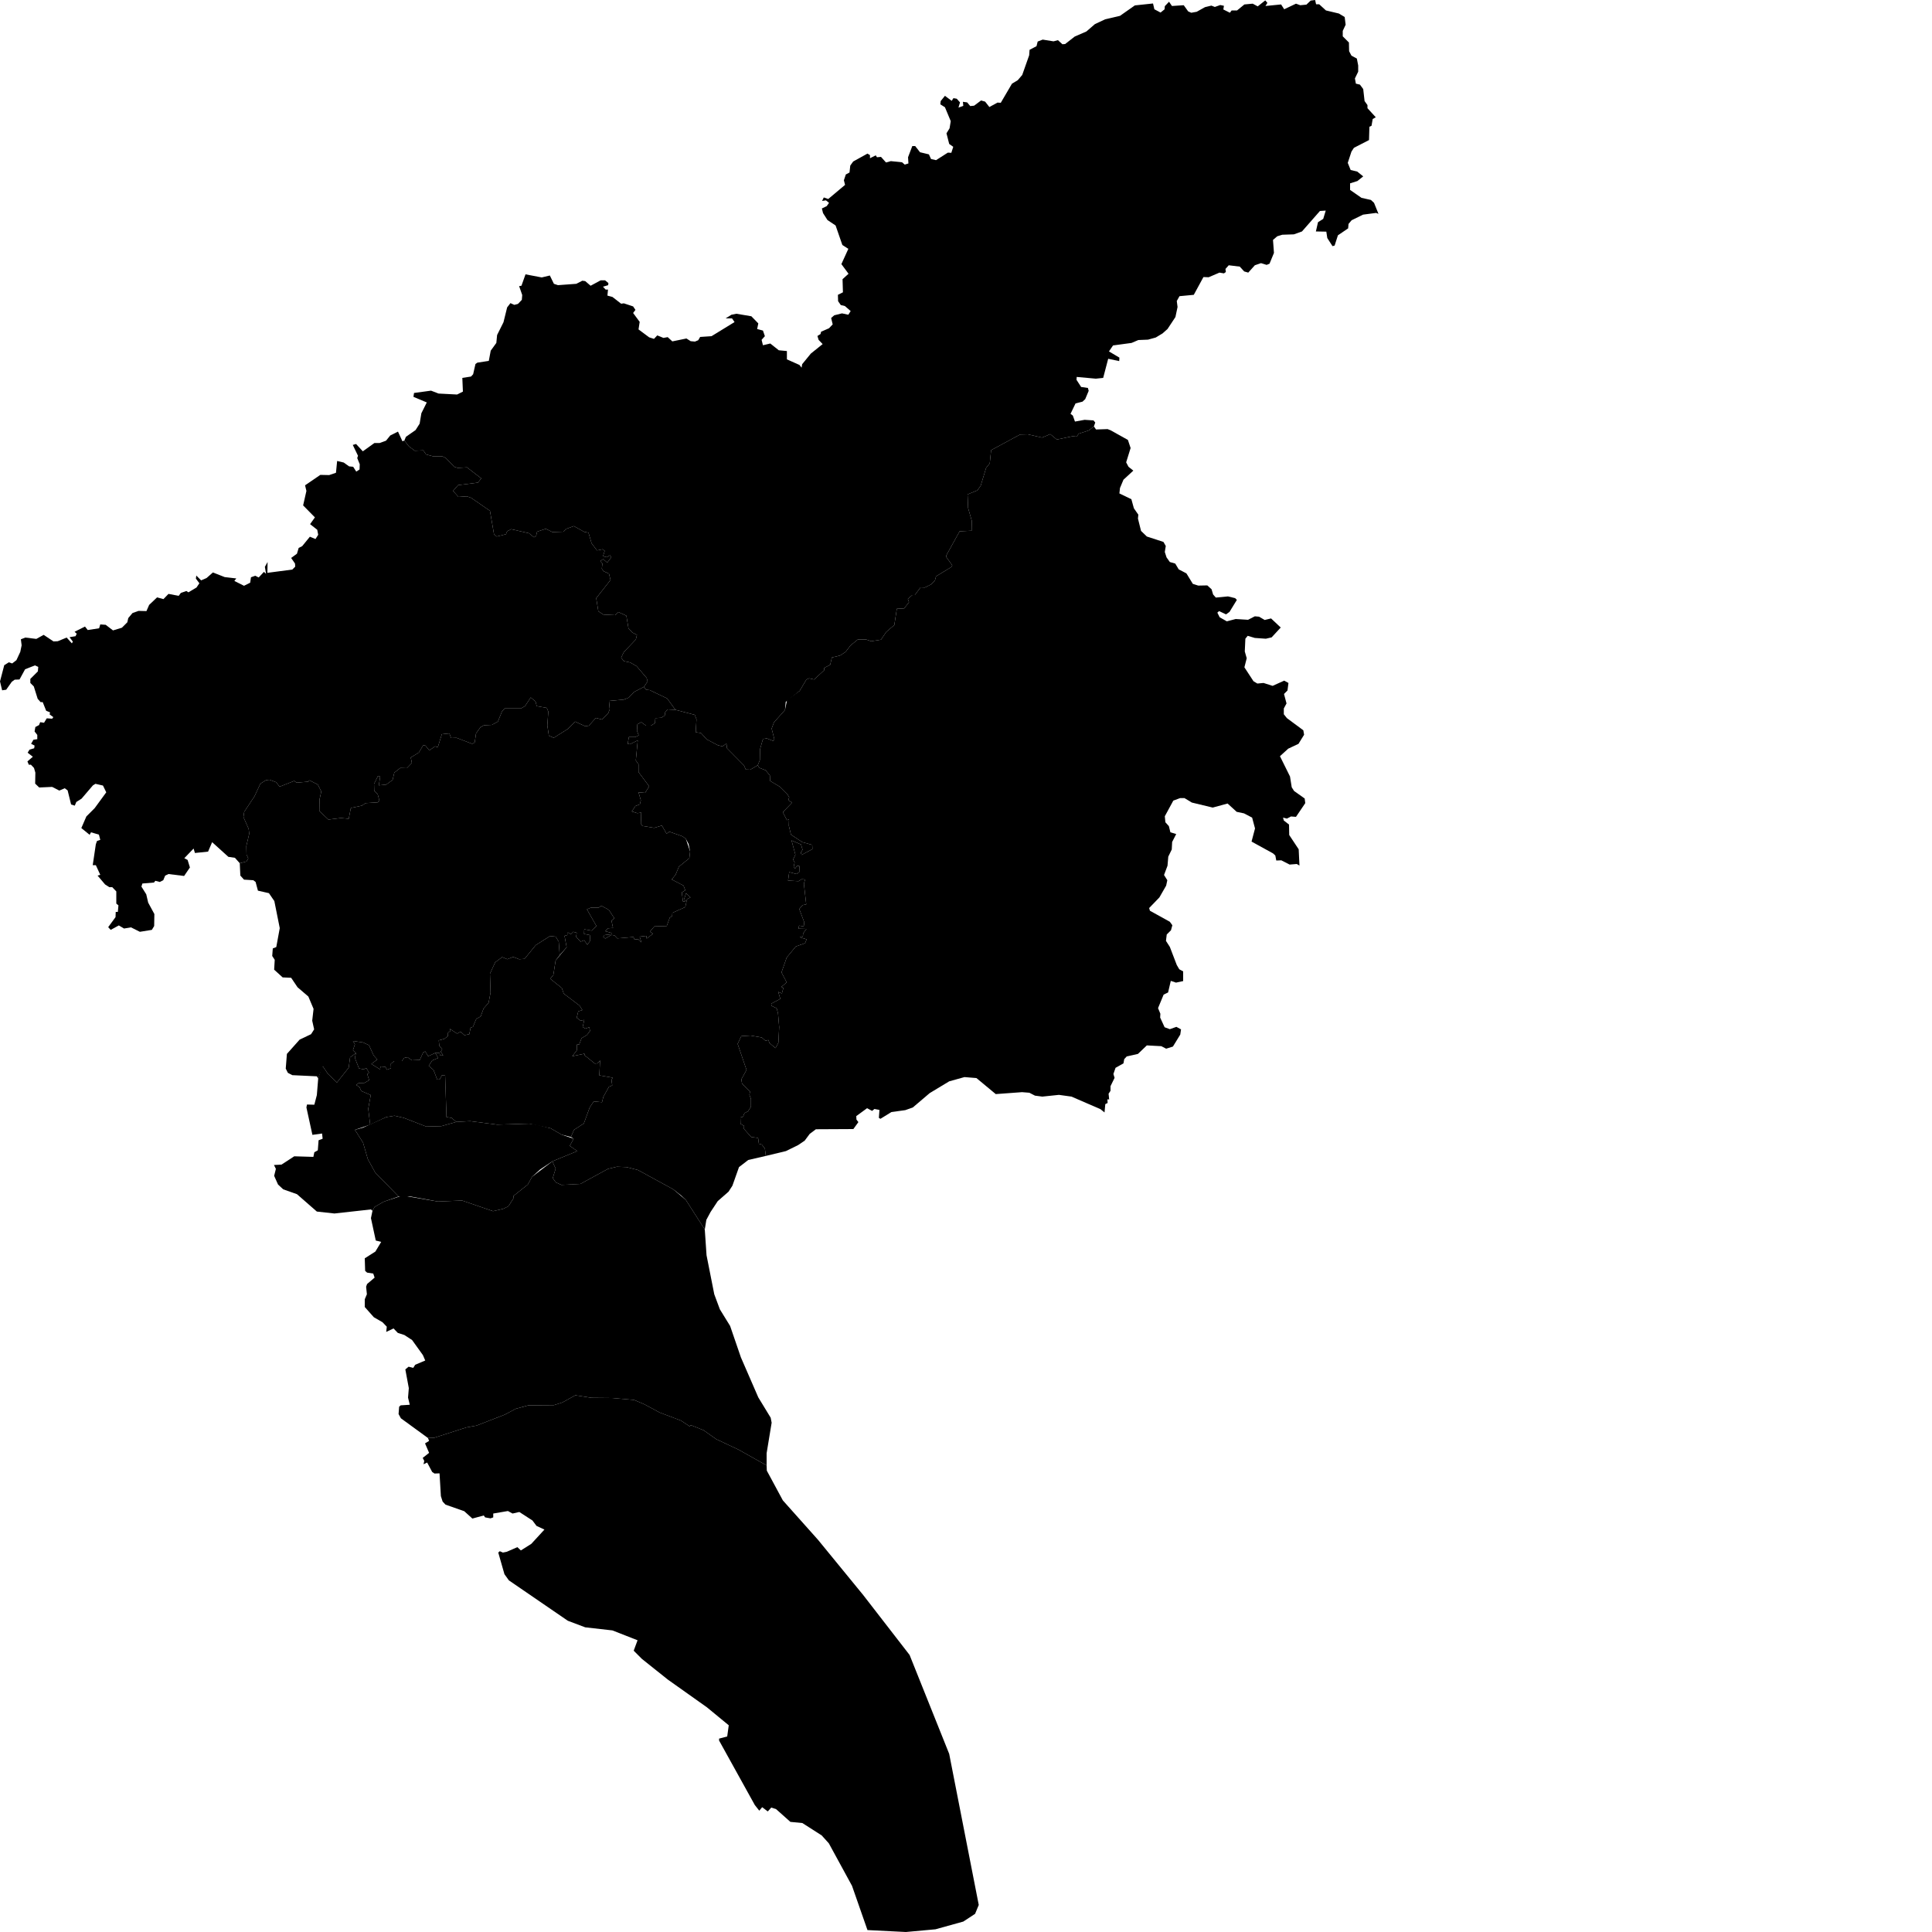
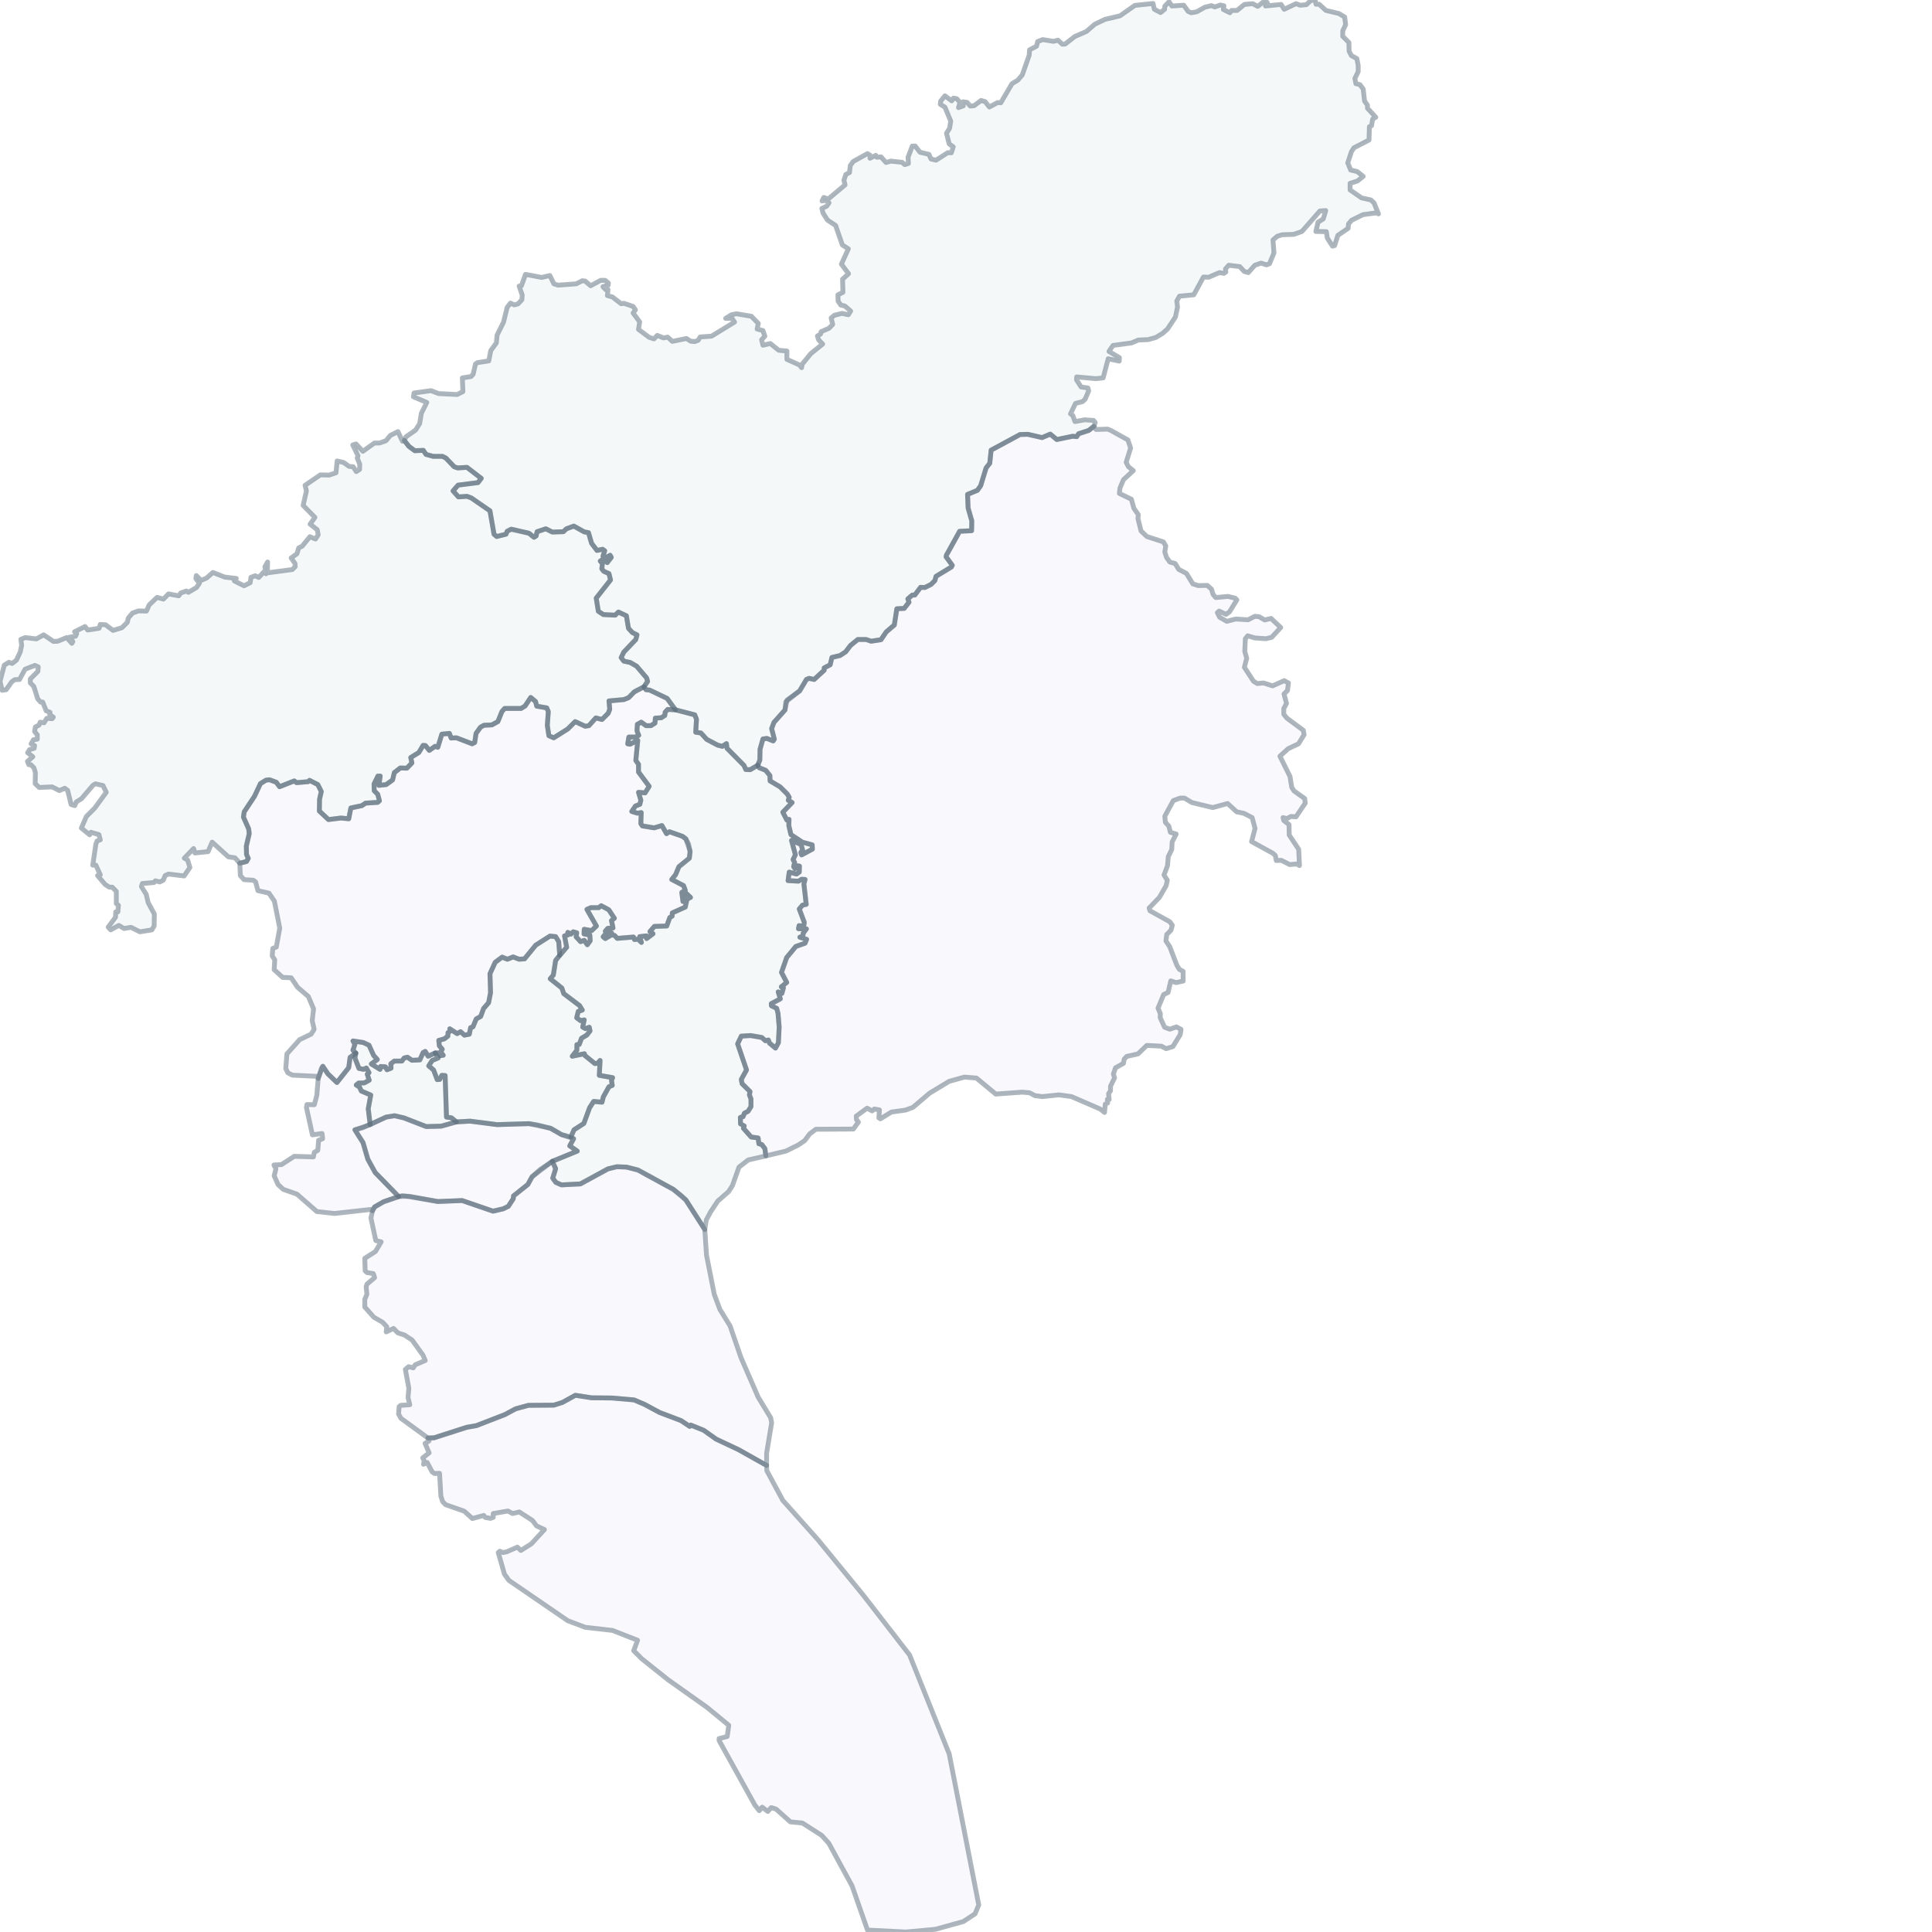
<svg xmlns="http://www.w3.org/2000/svg" viewBox="0 0 100 100">
+   <style>.map-district{fill:rgba(107,143,163,.07);stroke:rgba(74,93,110,.45);stroke-width:.25;stroke-linejoin:round}.map-district:nth-child(even){fill:rgba(155,138,216,.06)}</style>
  <path class="map-district" data-name="荔湾区" d="M18.42,54.51L18.12,54.73L18.05,55.26L17.44,56.03L16.97,55.58L16.71,55.19L16.64,55.28L16.47,55.82L16.4,56.68L16.27,57.18L15.89,57.17L15.86,57.32L16.17,58.74L16.67,58.67L16.7,58.94L16.49,59.02L16.45,59.54L16.27,59.64L16.22,59.88L15.23,59.85L14.57,60.28L14.18,60.3L14.28,60.5L14.19,60.86L14.39,61.31L14.66,61.56L15.37,61.81L16.4,62.71L17.31,62.81L19.2,62.6L19.28,62.67L19.39,62.47L19.86,62.2L20.63,61.93L19.42,60.69L19.04,60L18.79,59.14L18.37,58.48L19.16,58.21L19.06,57.39L19.19,56.68L18.7,56.47L18.61,56.27L18.44,56.16L18.56,56.06L18.86,56.05L19.11,55.91L19.01,55.6L19.1,55.52L18.96,55.28L18.82,55.35L18.58,55.3L18.37,54.76L18.42,54.51Z" />
  <path class="map-district" data-name="越秀区" d="M18.42,54.51L18.37,54.76L18.58,55.3L18.82,55.35L18.96,55.28L19.1,55.52L19.01,55.6L19.11,55.91L18.86,56.05L18.56,56.06L18.44,56.16L18.61,56.27L18.7,56.47L19.19,56.68L19.06,57.39L19.16,58.21L19.99,57.82L20.42,57.75L20.9,57.86L22.06,58.31L22.84,58.29L23.62,58.07L23.37,57.86L23.11,57.82L23.04,55.67L22.87,55.66L22.76,55.87L22.63,55.88L22.44,55.38L22.19,55.17L22.37,54.89L22.68,54.76L22.53,54.5L22.16,54.67L22.01,54.42L21.9,54.48L21.73,54.86L21.32,54.88L21.09,54.72L20.92,54.76L20.8,54.92L20.41,54.92L20.23,55.06L20.24,55.29L20.03,55.37L19.95,55.22L19.7,55.2L19.67,55.35L19.22,55.07L19.53,54.84L19.34,54.63L19.1,54.1L18.8,53.96L18.27,53.88L18.37,54.05L18.27,54.36L18.42,54.51Z" />
  <path class="map-district" data-name="海珠区" d="M23.62,58.07L22.84,58.29L22.06,58.31L20.9,57.86L20.42,57.75L19.99,57.82L18.78,58.37L18.37,58.48L18.79,59.14L19.04,60L19.42,60.69L20.63,61.93L21.19,61.92L22.66,62.19L23.92,62.14L25.52,62.69L26.04,62.57L26.31,62.44L26.57,62.04L26.58,61.9L27.32,61.31L27.54,60.91L27.96,60.53L28.59,60.11L29.88,59.58L29.49,59.31L29.69,58.94L29.07,58.73L28.5,58.4L27.8,58.22L27.38,58.16L25.73,58.21L24.33,58.03L23.62,58.07Z" />
  <path class="map-district" data-name="天河区" d="M22.53,54.5L22.68,54.76L22.37,54.89L22.19,55.17L22.44,55.38L22.63,55.88L22.76,55.87L22.87,55.66L23.04,55.67L23.11,57.82L23.37,57.86L23.62,58.07L24.33,58.03L25.73,58.21L27.38,58.16L28.5,58.4L29.07,58.73L29.55,58.85L29.71,58.48L30.22,58.15L30.52,57.33L30.73,57.01L31.16,57.05L31.23,56.77L31.52,56.25L31.69,56.18L31.65,55.91L31.71,55.78L31.02,55.66L31.06,54.89L30.92,55.04L30.79,55.05L30.27,54.63L30.25,54.54L29.62,54.67L29.86,54.36L29.86,54.07L29.98,54.06L30.1,53.74L30.38,53.57L30.54,53.36L30.5,53.17L30.3,53.24L30.16,53.16L30.24,52.79L30.05,52.83L29.85,52.68L29.93,52.35L30.14,52.28L30,52.05L29.18,51.43L29.08,51.14L28.48,50.66L28.64,50.47L28.76,49.71L28.97,49.44L28.92,48.74L28.76,48.48L28.47,48.45L27.73,48.92L27.15,49.63L26.87,49.65L26.56,49.53L26.26,49.65L25.99,49.54L25.63,49.81L25.36,50.4L25.39,51.38L25.29,51.9L25.03,52.2L24.88,52.61L24.65,52.74L24.48,53.15L24.36,53.19L24.29,53.53L24.04,53.58L23.84,53.4L23.66,53.5L23.28,53.25L23.32,53.36L23.19,53.45L23.18,53.63L23,53.77L22.71,53.85L22.74,54.13L22.89,54.31L22.81,54.44L22.94,54.62L22.78,54.64L22.75,54.5L22.53,54.5Z" />
  <path class="map-district" data-name="白云区" d="M22.53,54.5L22.75,54.5L22.78,54.64L22.94,54.62L22.81,54.44L22.89,54.31L22.74,54.13L22.71,53.85L23,53.77L23.18,53.63L23.19,53.45L23.32,53.36L23.28,53.25L23.66,53.5L23.84,53.4L24.04,53.58L24.29,53.53L24.36,53.19L24.48,53.15L24.65,52.74L24.88,52.61L25.03,52.2L25.29,51.9L25.39,51.38L25.36,50.4L25.63,49.81L25.99,49.54L26.26,49.65L26.56,49.53L26.87,49.65L27.15,49.63L27.73,48.92L28.47,48.45L28.76,48.48L28.92,48.74L28.97,49.44L29.33,49.03L29.22,48.44L29.4,48.39L29.39,48.26L29.55,48.35L29.67,48.23L29.85,48.28L29.82,48.49L30.05,48.74L30.24,48.67L30.4,48.9L30.55,48.69L30.53,48.4L30.23,48.34L30.24,48.1L30.62,48.17L30.87,47.93L30.38,47.07L30.58,46.98L30.99,46.98L31.12,46.88L31.51,47.09L31.8,47.53L31.65,47.65L31.73,48.03L31.46,48.05L31.33,48.2L31.66,48.29L31.63,48.36L31.29,48.4L31.22,48.49L31.33,48.58L31.65,48.39L31.81,48.42L31.95,48.57L32.79,48.5L32.84,48.63L33.03,48.61L33.2,48.78L33.11,48.48L33.46,48.44L33.47,48.58L33.8,48.33L33.64,48.22L33.87,47.95L34.51,47.93L34.67,47.49L34.79,47.42L34.8,47.25L35.47,46.95L35.56,46.54L35.74,46.45L35.51,46.23L35.42,46.51L35.47,46.65L35.35,46.66L35.29,46.19L35.47,46.08L35.38,45.84L34.77,45.52L34.97,45.27L35.14,44.86L35.68,44.42L35.72,44.07L35.5,43.42L35.33,43.29L34.65,43.05L34.5,43.15L34.26,42.73L33.86,42.85L33.25,42.75L33.17,42.63L33.19,42.06L32.99,42.09L32.7,42L32.89,41.72L33.12,41.63L33.17,41.42L33.05,41.01L33.39,41.04L33.6,40.7L33.05,39.96L33.05,39.56L32.91,39.36L33.01,38.32L32.61,38.52L32.49,38.5L32.55,38.15L32.88,38.15L33.06,38.06L32.97,37.83L32.99,37.49L33.19,37.38L33.44,37.56L33.69,37.56L33.9,37.43L33.92,37.17L34.23,37.15L34.41,37.03L34.43,36.86L34.56,36.72L34.96,36.74L34.53,36.15L33.63,35.72L33.44,35.7L33.33,35.55L32.83,35.81L32.54,36.11L32.29,36.21L31.52,36.28L31.56,36.71L31.48,36.92L31.16,37.24L30.84,37.16L30.48,37.56L30.29,37.59L29.77,37.35L29.39,37.73L28.66,38.19L28.41,38.08L28.33,37.55L28.38,36.83L28.3,36.64L27.78,36.55L27.72,36.31L27.47,36.1L27.18,36.54L26.97,36.67L26.12,36.67L25.98,36.83L25.77,37.35L25.46,37.52L25.05,37.54L24.87,37.64L24.64,37.96L24.57,38.43L24.44,38.5L23.63,38.19L23.35,38.2L23.26,37.96L22.87,38L22.66,38.68L22.52,38.63L22.22,38.84L22.02,38.59L21.9,38.58L21.68,38.95L21.26,39.21L21.32,39.49L21.06,39.76L20.72,39.75L20.41,39.99L20.32,40.37L19.99,40.61L19.61,40.65L19.68,40.17L19.56,40.17L19.36,40.58L19.37,40.93L19.55,41.11L19.64,41.45L19.55,41.53L18.92,41.57L18.73,41.7L18.16,41.82L18.05,42.38L17.65,42.34L17,42.42L16.53,41.98L16.54,41.37L16.63,40.97L16.45,40.61L16.02,40.39L15.95,40.46L15.35,40.51L15.23,40.42L14.47,40.72L14.3,40.49L13.95,40.36L13.77,40.38L13.48,40.56L13.17,41.22L12.64,42.02L12.6,42.29L12.87,42.9L12.9,43.15L12.75,43.79L12.76,44.23L12.85,44.43L12.76,44.59L12.41,44.68L12.44,45.32L12.63,45.53L13.11,45.56L13.23,45.65L13.35,46.1L13.92,46.23L14.2,46.64L14.48,48.04L14.3,49.02L14.12,49.09L14.09,49.48L14.22,49.68L14.19,50.19L14.63,50.59L15.07,50.61L15.4,51.1L15.96,51.58L16.23,52.22L16.16,52.83L16.26,53.28L16.1,53.53L15.51,53.81L14.85,54.55L14.79,55.31L14.9,55.53L15.13,55.65L16.4,55.71L16.47,55.82L16.71,55.19L16.97,55.58L17.44,56.03L18.05,55.26L18.12,54.73L18.42,54.51L18.27,54.36L18.37,54.05L18.27,53.88L18.8,53.96L19.1,54.1L19.34,54.63L19.53,54.84L19.22,55.07L19.67,55.35L19.7,55.2L19.95,55.22L20.03,55.37L20.24,55.29L20.23,55.06L20.41,54.92L20.8,54.92L20.92,54.76L21.09,54.72L21.32,54.88L21.73,54.86L21.9,54.48L22.01,54.42L22.16,54.67L22.53,54.5Z" />
  <path class="map-district" data-name="黄埔区" d="M29.55,58.85L29.69,58.94L29.49,59.31L29.88,59.58L28.59,60.11L28.76,60.49L28.61,60.98L28.77,61.2L29.06,61.33L30.04,61.28L31.47,60.5L31.93,60.39L32.43,60.41L33.02,60.56L34.85,61.56L35.27,61.89L35.5,62.11L36.48,63.64L36.56,63.14L36.78,62.73L37.15,62.17L37.71,61.68L37.91,61.37L38.25,60.41L38.73,60.04L39.64,59.83L39.59,59.45L39.43,59.24L39.28,59.2L39.24,58.9L38.88,58.85L38.48,58.4L38.52,58.28L38.33,58.17L38.32,57.84L38.46,57.8L38.53,57.62L38.72,57.52L38.87,57.28L38.87,56.88L38.79,56.67L38.82,56.5L38.41,56.09L38.37,55.87L38.64,55.38L38.18,54.03L38.37,53.63L38.85,53.6L39.43,53.7L39.62,53.87L39.77,53.83L39.83,53.99L40.14,54.25L40.29,53.97L40.33,53.16L40.27,52.45L40.2,52.19L39.93,52.06L39.92,51.95L40.39,51.7L40.28,51.34L40.47,51.42L40.55,51.13L40.44,51.08L40.72,50.85L40.45,50.33L40.72,49.56L41.19,48.99L41.67,48.82L41.75,48.62L41.4,48.51L41.56,48.45L41.57,48.31L41.74,48.08L41.33,48.07L41.36,47.91L41.6,47.95L41.63,47.74L41.37,47.05L41.54,46.85L41.73,46.81L41.61,45.75L41.67,45.52L41.49,45.51L41.33,45.61L40.79,45.58L40.85,45.14L41.23,45.24L41.37,45.14L41.38,44.83L41.26,44.81L41.15,44.96L41.08,44.86L41.13,44.64L41.05,44.49L41.17,44.24L40.97,43.5L41.46,43.71L41.54,43.98L41.45,44.13L41.49,44.25L42.05,43.95L42.04,43.73L41.53,43.59L40.94,43.2L40.83,42.74L40.84,42.41L40.73,42.45L40.52,42.04L41,41.54L40.8,41.42L40.85,41.27L40.75,41.1L40.38,40.73L39.86,40.42L39.85,40.14L39.63,39.87L39.3,39.74L39.22,39.61L38.83,39.84L38.6,39.83L38.51,39.62L37.63,38.73L37.6,38.49L37.39,38.63L37.15,38.57L36.58,38.27L36.28,37.94L36.01,37.9L36.05,37.23L35.96,37L34.96,36.74L34.56,36.72L34.43,36.86L34.41,37.03L34.23,37.15L33.92,37.17L33.9,37.43L33.69,37.56L33.44,37.56L33.19,37.38L32.99,37.49L32.97,37.83L33.06,38.06L32.88,38.15L32.55,38.15L32.49,38.5L32.61,38.52L33.01,38.32L32.91,39.36L33.05,39.56L33.05,39.96L33.6,40.7L33.39,41.04L33.05,41.01L33.17,41.42L33.12,41.63L32.89,41.72L32.7,42L32.99,42.09L33.19,42.06L33.17,42.63L33.25,42.75L33.86,42.85L34.26,42.73L34.5,43.15L34.65,43.05L35.33,43.29L35.5,43.42L35.64,43.68L35.72,44.07L35.68,44.42L35.14,44.86L34.97,45.27L34.77,45.52L35.38,45.84L35.47,46.08L35.29,46.19L35.35,46.66L35.47,46.65L35.42,46.51L35.51,46.23L35.74,46.45L35.56,46.54L35.47,46.95L34.8,47.25L34.79,47.42L34.67,47.49L34.51,47.93L33.87,47.95L33.64,48.22L33.8,48.33L33.47,48.58L33.46,48.44L33.11,48.48L33.2,48.78L33.03,48.61L32.84,48.63L32.79,48.5L31.95,48.57L31.81,48.42L31.65,48.39L31.33,48.58L31.22,48.49L31.29,48.4L31.63,48.36L31.66,48.29L31.33,48.2L31.46,48.05L31.73,48.03L31.65,47.65L31.8,47.53L31.51,47.09L31.12,46.88L30.99,46.98L30.58,46.98L30.38,47.07L30.87,47.93L30.62,48.17L30.24,48.1L30.23,48.34L30.53,48.4L30.55,48.69L30.4,48.9L30.24,48.67L30.05,48.74L29.82,48.49L29.85,48.28L29.67,48.23L29.55,48.35L29.39,48.26L29.4,48.39L29.22,48.44L29.33,49.03L28.76,49.71L28.64,50.47L28.48,50.66L29.08,51.14L29.18,51.43L30,52.05L30.14,52.28L29.93,52.35L29.85,52.68L30.05,52.83L30.24,52.79L30.16,53.16L30.3,53.24L30.5,53.17L30.54,53.36L30.38,53.57L30.1,53.74L29.98,54.06L29.86,54.07L29.86,54.36L29.62,54.67L30.25,54.54L30.27,54.63L30.79,55.05L30.92,55.04L31.06,54.89L31.02,55.66L31.71,55.78L31.65,55.91L31.69,56.18L31.52,56.25L31.23,56.77L31.16,57.05L30.73,57.01L30.52,57.33L30.22,58.15L29.71,58.48L29.55,58.85Z" />
  <path class="map-district" data-name="番禺区" d="M19.28,62.67L19.2,63.05L19.45,64.21L19.73,64.28L19.43,64.78L18.88,65.13L18.9,65.78L19,65.87L19.32,65.92L19.39,66.13L19,66.46L18.95,66.6L18.99,66.99L18.88,67.25L18.88,67.65L19.35,68.18L19.8,68.44L20.02,68.67L19.99,68.94L20.37,68.76L20.59,68.99L20.93,69.1L21.33,69.36L21.89,70.14L22.01,70.42L21.49,70.64L21.39,70.8L21.15,70.74L20.98,70.88L21.16,71.85L21.12,72.34L21.21,72.71L20.74,72.74L20.66,72.81L20.63,73.19L20.75,73.41L22.15,74.43L22.47,74.42L24.15,73.88L24.66,73.79L26.13,73.22L26.69,72.92L27.35,72.74L28.67,72.73L29.11,72.59L29.78,72.22L30.62,72.35L31.67,72.36L32.82,72.46L33.36,72.69L34.14,73.11L35.25,73.53L35.7,73.83L35.75,73.76L36.42,74.03L37.07,74.49L38.22,75.03L39.68,75.85L39.68,75.22L39.94,73.64L39.89,73.38L39.25,72.33L38.35,70.26L37.79,68.63L37.26,67.77L36.97,66.99L36.57,64.97L36.48,63.64L35.5,62.11L34.85,61.56L33.02,60.56L32.43,60.41L31.93,60.39L31.47,60.5L30.04,61.28L29.06,61.33L28.77,61.2L28.61,60.98L28.76,60.49L28.59,60.11L27.54,60.91L27.32,61.31L26.58,61.9L26.57,62.04L26.31,62.44L26.04,62.57L25.52,62.69L23.92,62.14L22.66,62.19L20.83,61.88L19.86,62.2L19.39,62.47L19.28,62.67Z" />
  <path class="map-district" data-name="花都区" d="M33.33,35.55L33.52,35.27L33.47,35.09L32.95,34.48L32.62,34.29L32.29,34.22L32.15,34.04L32.29,33.75L32.91,33.1L32.97,32.86L32.73,32.74L32.53,32.52L32.42,31.87L32.01,31.68L31.84,31.84L31.23,31.81L30.97,31.64L30.86,30.96L31.6,30.02L31.52,29.69L31.25,29.57L31.15,29.44L31.18,29.17L31.07,29.04L31.22,28.94L31.43,29.12L31.64,28.85L31.58,28.74L31.4,28.84L31.21,28.79L31.3,28.51L31.19,28.43L30.9,28.49L30.62,28.12L30.46,27.57L30.24,27.53L29.7,27.23L29.32,27.37L29.16,27.52L28.59,27.54L28.25,27.37L27.8,27.52L27.75,27.74L27.64,27.81L27.38,27.6L26.46,27.39L26.25,27.5L26.19,27.65L25.71,27.77L25.57,27.65L25.36,26.44L24.39,25.77L24.17,25.69L23.73,25.72L23.45,25.41L23.71,25.11L24.74,24.98L24.91,24.76L24.17,24.19L23.69,24.22L23.51,24.16L23.08,23.71L22.9,23.62L22.42,23.62L22.05,23.52L21.91,23.31L21.47,23.33L21.16,23.1L20.93,22.8L20.83,22.84L20.6,22.34L20.2,22.54L19.98,22.81L19.65,22.93L19.38,22.93L18.78,23.36L18.43,22.98L18.26,23.03L18.53,23.59L18.49,23.71L18.62,24.03L18.61,24.3L18.44,24.41L18.28,24.16L18.07,24.14L17.79,23.94L17.45,23.86L17.39,24.47L17.04,24.59L16.58,24.58L15.79,25.12L15.86,25.41L15.69,26.16L16.3,26.78L16.05,27.13L16.42,27.42L16.47,27.68L16.33,27.9L16.04,27.78L15.64,28.27L15.46,28.36L15.37,28.66L15.07,28.88L15.27,29.17L15.28,29.33L15.13,29.48L13.84,29.65L13.85,29.09L13.71,29.34L13.77,29.7L13.66,29.6L13.39,29.89L13.21,29.8L12.99,29.88L12.95,30.16L12.63,30.32L12.13,30.07L12.23,29.94L11.63,29.87L11.02,29.63L10.69,29.92L10.41,30.04L10.16,29.79L10.14,29.95L10.32,30.19L10.17,30.41L9.75,30.66L9.65,30.59L9.36,30.69L9.25,30.84L8.72,30.74L8.46,31.01L8.13,30.92L7.72,31.31L7.58,31.63L7.17,31.62L6.86,31.73L6.64,31.99L6.59,32.21L6.31,32.49L5.85,32.63L5.47,32.34L5.19,32.32L5.13,32.52L4.54,32.61L4.4,32.43L3.86,32.7L3.97,32.8L3.91,32.93L3.6,32.98L3.77,33.21L3.72,33.3L3.45,33L2.99,33.19L2.77,33.2L2.26,32.86L1.88,33.07L1.31,33L1.08,33.09L1.12,33.4L1.05,33.74L0.85,34.17L0.63,34.34L0.46,34.28L0.22,34.43L0,35.27L0.11,35.73L0.32,35.7L0.61,35.29L0.76,35.18L1.01,35.17L1.3,34.64L1.81,34.44L1.98,34.52L1.96,34.75L1.57,35.14L1.57,35.35L1.75,35.53L1.95,36.17L2.1,36.34L2.21,36.34L2.39,36.79L2.59,36.87L2.57,36.98L2.76,37.12L2.7,37.2L2.42,37.18L2.28,37.41L2.08,37.38L2.02,37.53L1.83,37.63L1.79,37.86L1.93,38.04L1.93,38.26L1.73,38.29L1.61,38.5L1.79,38.59L1.77,38.73L1.53,38.8L1.43,38.96L1.7,39.17L1.42,39.41L1.49,39.58L1.6,39.58L1.76,39.75L1.83,39.99L1.82,40.56L2.03,40.76L2.7,40.73L3.07,40.92L3.35,40.8L3.5,40.91L3.68,41.64L3.87,41.7L3.95,41.51L4.22,41.34L4.81,40.65L4.94,40.57L5.33,40.66L5.5,41.01L4.9,41.83L4.47,42.26L4.21,42.86L4.64,43.21L4.71,43.08L5.12,43.2L5.19,43.47L5.02,43.53L4.96,43.7L4.8,44.78L4.96,44.78L5.19,45.28L5.05,45.32L5.44,45.78L5.66,45.92L5.81,45.92L6.02,46.14L6.02,46.77L6.13,46.86L6.1,47.2L5.99,47.2L5.98,47.47L5.6,47.99L5.73,48.13L6.15,47.9L6.42,48.06L6.78,48L7.24,48.23L7.86,48.13L7.98,47.93L7.99,47.31L7.67,46.72L7.57,46.29L7.32,45.89L7.37,45.73L7.97,45.68L8.04,45.59L8.27,45.65L8.45,45.56L8.55,45.32L8.72,45.24L9.53,45.34L9.83,44.9L9.71,44.51L9.54,44.42L10.02,43.92L10.09,44.15L10.77,44.08L10.98,43.59L11.82,44.35L12.16,44.4L12.41,44.68L12.76,44.59L12.85,44.43L12.76,44.23L12.75,43.79L12.9,43.15L12.87,42.9L12.6,42.29L12.64,42.02L13.17,41.22L13.48,40.56L13.77,40.38L13.95,40.36L14.3,40.49L14.47,40.72L15.23,40.42L15.35,40.51L15.95,40.46L16.02,40.39L16.45,40.61L16.63,40.97L16.54,41.37L16.53,41.98L17,42.42L17.65,42.34L18.05,42.38L18.16,41.82L18.73,41.7L18.92,41.57L19.55,41.53L19.64,41.45L19.55,41.11L19.37,40.93L19.36,40.58L19.56,40.17L19.68,40.17L19.61,40.65L19.99,40.61L20.32,40.37L20.41,39.99L20.72,39.75L21.06,39.76L21.32,39.49L21.26,39.21L21.68,38.95L21.9,38.58L22.02,38.59L22.22,38.84L22.52,38.63L22.66,38.68L22.87,38L23.26,37.96L23.35,38.2L23.63,38.19L24.44,38.5L24.57,38.43L24.64,37.96L24.87,37.64L25.05,37.54L25.46,37.52L25.77,37.35L25.98,36.83L26.12,36.67L26.97,36.67L27.18,36.54L27.47,36.1L27.72,36.31L27.78,36.55L28.3,36.64L28.38,36.83L28.33,37.55L28.41,38.08L28.66,38.19L29.39,37.73L29.77,37.35L30.29,37.59L30.48,37.56L30.84,37.16L31.16,37.24L31.48,36.92L31.56,36.71L31.52,36.28L32.29,36.21L32.54,36.11L32.83,35.81L33.33,35.55Z" />
  <path class="map-district" data-name="南沙区" d="M22.15,74.43L22.21,74.58L22,74.71L22.21,75.2L21.88,75.46L21.96,75.62L21.92,75.79L22.11,75.7L22.37,76.19L22.49,76.27L22.75,76.26L22.82,77.44L22.91,77.72L23.06,77.88L24.03,78.22L24.45,78.6L25.04,78.44L25.11,78.54L25.39,78.59L25.53,78.54L25.53,78.34L26.29,78.21L26.53,78.34L26.88,78.26L27.56,78.7L27.77,78.98L28.18,79.17L27.5,79.91L26.96,80.25L26.78,80.08L26.23,80.32L26.03,80.36L25.87,80.29L25.79,80.36L26.11,81.48L26.34,81.8L29.39,83.89L30.29,84.23L31.7,84.39L33,84.9L32.8,85.44L33.22,85.86L34.56,86.93L36.59,88.37L37.72,89.3L37.64,89.88L37.22,89.99L37.22,90.09L39.07,93.43L39.3,93.72L39.45,93.54L39.74,93.76L39.92,93.56L40.17,93.64L40.91,94.3L41.53,94.36L42.53,95L42.9,95.41L44.1,97.61L44.9,99.9L46.89,100L48.42,99.86L49.86,99.46L50.47,99.06L50.66,98.6L49.13,90.78L47.08,85.66L44.68,82.56L42.34,79.7L40.52,77.66L39.69,76.12L39.68,75.85L38.22,75.03L37.07,74.49L36.42,74.03L35.75,73.76L35.7,73.83L35.25,73.53L34.14,73.11L33.36,72.69L32.82,72.46L31.67,72.36L30.62,72.35L29.78,72.22L29.11,72.59L28.67,72.73L27.35,72.74L26.69,72.92L26.13,73.22L24.66,73.79L24.15,73.88L22.47,74.42L22.15,74.43Z" />
  <path class="map-district" data-name="从化区" d="M56.62,22.07L56.69,21.87L56.6,21.76L56.14,21.73L55.64,21.82L55.53,21.51L55.41,21.42L55.67,20.88L56.03,20.79L56.17,20.66L56.35,20.23L56.31,20.08L55.96,20.03L55.72,19.66L55.73,19.51L56.72,19.6L57.1,19.56L57.36,18.57L57.93,18.69L57.94,18.51L57.4,18.19L57.61,17.88L58.57,17.75L58.92,17.6L59.42,17.58L59.82,17.47L60.17,17.26L60.43,17.03L60.84,16.41L60.95,15.89L60.91,15.58L61.05,15.33L61.79,15.26L62.29,14.34L62.56,14.35L63.12,14.11L63.35,14.15L63.45,14.08L63.43,13.92L63.6,13.73L64.17,13.8L64.4,14.05L64.61,14.11L64.95,13.73L65.27,13.62L65.56,13.71L65.71,13.65L65.94,13.09L65.89,12.42L66.11,12.23L66.37,12.15L66.97,12.13L67.39,11.98L68.32,10.92L68.62,10.9L68.49,11.33L68.22,11.5L68.11,11.98L68.65,11.99L68.7,12.32L68.97,12.74L69.08,12.71L69.25,12.18L69.78,11.82L69.8,11.59L69.96,11.4L70.55,11.11L71.23,11.02L71.35,11.07L71.12,10.5L70.96,10.35L70.47,10.24L69.88,9.83L69.88,9.49L70.26,9.37L70.56,9.13L70.25,8.88L69.91,8.8L69.76,8.43L69.95,7.85L70.08,7.65L70.86,7.25L70.88,6.56L70.99,6.51L71.05,6.16L71.21,6.07L70.78,5.6L70.78,5.44L70.63,5.23L70.56,4.61L70.39,4.38L70.18,4.33L70.13,4.06L70.3,3.71L70.3,3.39L70.23,3.03L69.95,2.88L69.83,2.65L69.82,2.2L69.5,1.88L69.5,1.6L69.65,1.28L69.6,0.88L69.3,0.7L68.63,0.54L68.28,0.22L68.12,0.22L68.07,0L67.84,0.03L67.62,0.24L67.3,0.27L67.08,0.19L66.47,0.48L66.31,0.23L65.5,0.31L65.6,0.15L65.49,0.02L65.1,0.33L64.84,0.19L64.41,0.23L64.03,0.54L63.75,0.54L63.66,0.66L63.32,0.49L63.35,0.3L63.16,0.26L62.88,0.36L62.7,0.29L62.37,0.37L61.94,0.61L61.66,0.66L61.5,0.59L61.27,0.27L60.66,0.31L60.51,0.09L60.29,0.32L60.28,0.48L60.07,0.65L59.75,0.48L59.68,0.18L58.74,0.28L57.97,0.82L57.2,1L56.67,1.25L56.23,1.63L55.63,1.89L55.13,2.28L54.99,2.29L54.76,2.08L54.53,2.14L53.97,2.05L53.71,2.15L53.65,2.39L53.29,2.58L53.27,2.86L52.91,3.88L52.68,4.15L52.38,4.33L51.8,5.32L51.63,5.31L51.21,5.54L50.99,5.26L50.78,5.2L50.42,5.47L50.22,5.49L50.06,5.3L49.84,5.27L49.86,5.48L49.61,5.57L49.69,5.3L49.52,5.11L49.35,5.08L49.26,5.22L48.91,4.96L48.69,5.23L48.67,5.4L48.91,5.55L49.21,6.27L49.15,6.64L48.99,6.9L49.13,7.45L49.34,7.6L49.24,7.91L49.06,7.9L48.45,8.29L48.19,8.23L48.08,7.99L47.62,7.88L47.37,7.56L47.22,7.56L47,8.14L47.02,8.46L46.83,8.52L46.69,8.4L46.11,8.34L45.86,8.41L45.6,8.12L45.39,8.14L45.33,8.04L45.03,8.19L45.03,8.03L44.9,7.95L44.16,8.36L44.01,8.57L43.97,8.93L43.78,9.03L43.68,9.33L43.74,9.57L42.87,10.3L42.64,10.22L42.55,10.4L42.75,10.37L42.91,10.5L42.79,10.67L42.54,10.79L42.6,11.03L42.83,11.39L43.25,11.67L43.6,12.68L43.91,12.88L43.55,13.67L43.92,14.17L43.61,14.45L43.63,15.13L43.37,15.26L43.38,15.59L43.52,15.79L43.73,15.84L44.03,16.1L43.91,16.29L43.58,16.22L43.18,16.32L43.02,16.46L43.1,16.79L42.91,16.99L42.5,17.17L42.47,17.29L42.31,17.39L42.37,17.59L42.58,17.81L41.97,18.3L41.52,18.85L41.49,19.03L41.38,18.89L40.73,18.6L40.73,18.17L40.31,18.13L39.87,17.78L39.49,17.87L39.42,17.59L39.59,17.4L39.49,17.11L39.19,17.03L39.25,16.74L38.89,16.37L38.12,16.24L37.86,16.29L37.56,16.48L37.89,16.48L38.02,16.67L36.83,17.4L36.24,17.44L36.14,17.61L35.97,17.68L35.75,17.66L35.53,17.52L34.8,17.67L34.56,17.45L34.34,17.49L34.02,17.36L33.85,17.54L33.6,17.46L33.05,17.05L33.11,16.66L32.77,16.2L32.89,16.04L32.77,15.86L32.29,15.7L32.15,15.72L31.7,15.37L31.44,15.3L31.47,14.99L31.35,14.99L31.21,14.84L31.48,14.76L31.49,14.65L31.32,14.51L31.09,14.51L30.57,14.79L30.29,14.55L30.14,14.53L29.83,14.69L28.88,14.76L28.67,14.69L28.46,14.26L28.04,14.36L27.2,14.2L26.99,14.79L26.87,14.81L27.03,15.27L27.01,15.52L26.81,15.73L26.62,15.78L26.42,15.69L26.25,15.91L26.06,16.68L25.73,17.34L25.69,17.75L25.4,18.15L25.3,18.68L24.71,18.77L24.61,18.84L24.49,19.37L24.38,19.49L23.93,19.56L23.96,20.27L23.66,20.42L22.7,20.37L22.31,20.22L21.43,20.34L21.4,20.54L22.09,20.83L21.81,21.39L21.72,21.93L21.51,22.26L21.01,22.61L20.93,22.8L21.16,23.1L21.47,23.33L21.91,23.31L22.05,23.52L22.42,23.62L22.9,23.62L23.08,23.71L23.51,24.16L23.69,24.22L24.17,24.19L24.91,24.76L24.74,24.98L23.71,25.11L23.45,25.41L23.73,25.72L24.17,25.69L24.39,25.77L25.36,26.44L25.57,27.65L25.71,27.77L26.19,27.65L26.25,27.5L26.46,27.39L27.38,27.6L27.64,27.81L27.75,27.74L27.8,27.52L28.25,27.37L28.59,27.54L29.16,27.52L29.32,27.37L29.7,27.23L30.24,27.53L30.46,27.57L30.62,28.12L30.9,28.49L31.19,28.43L31.3,28.51L31.21,28.79L31.4,28.84L31.58,28.74L31.64,28.85L31.43,29.12L31.22,28.94L31.07,29.04L31.18,29.17L31.15,29.44L31.25,29.57L31.52,29.69L31.6,30.02L30.86,30.96L30.97,31.64L31.23,31.81L31.84,31.84L32.01,31.68L32.42,31.87L32.53,32.52L32.73,32.74L32.97,32.86L32.91,33.1L32.29,33.75L32.15,34.04L32.29,34.22L32.62,34.29L32.95,34.48L33.47,35.09L33.52,35.27L33.33,35.55L33.44,35.7L33.63,35.72L34.53,36.15L34.96,36.74L35.96,37L36.05,37.23L36.01,37.9L36.28,37.94L36.58,38.27L37.15,38.57L37.39,38.63L37.6,38.49L37.63,38.73L38.51,39.62L38.6,39.83L38.83,39.84L39.22,39.61L39.33,39.34L39.34,38.78L39.49,38.25L39.69,38.22L40.02,38.35L40.08,38.26L39.94,37.71L40.06,37.39L40.63,36.75L40.67,36.33L41.39,35.76L41.74,35.17L41.88,35.11L42.14,35.17L42.66,34.69L42.66,34.57L42.97,34.41L43.06,34.03L43.48,33.93L43.77,33.74L44.02,33.41L44.4,33.1L44.83,33.1L45.09,33.19L45.6,33.11L45.87,32.71L46.29,32.35L46.42,31.51L46.8,31.49L47.05,31.17L46.99,31L47.22,30.8L47.35,30.8L47.65,30.4L47.87,30.41L48.19,30.25L48.39,30.05L48.45,29.83L49.24,29.35L49.29,29.26L48.97,28.82L48.99,28.73L49.67,27.5L50.29,27.47L50.3,26.96L50.11,26.3L50.08,25.59L50.59,25.38L50.76,25.14L51.04,24.22L51.23,23.98L51.3,23.3L52.8,22.49L53.2,22.48L53.94,22.65L54.36,22.47L54.7,22.75L55.52,22.58L55.73,22.6L55.83,22.45L56.35,22.28L56.62,22.07Z" />
  <path class="map-district" data-name="增城区" d="M39.64,59.83L40.68,59.58L41.31,59.27L41.65,59.04L41.91,58.69L42.23,58.45L44.17,58.44L44.43,58.08L44.33,57.95L44.32,57.77L44.88,57.36L45.14,57.5L45.26,57.4L45.52,57.45L45.49,57.86L45.57,57.91L46.14,57.56L46.86,57.46L47.25,57.32L48.12,56.58L49.13,55.97L49.92,55.75L50.54,55.8L51.54,56.63L52.9,56.53L53.28,56.56L53.57,56.71L53.95,56.76L54.81,56.67L55.46,56.76L56.96,57.41L57.17,57.58L57.21,57.15L57.33,57.09L57.32,56.9L57.41,56.91L57.38,56.61L57.48,56.46L57.48,56.22L57.69,55.79L57.63,55.59L57.74,55.27L58.15,55.04L58.19,54.82L58.32,54.68L58.9,54.55L59.36,54.11L60.11,54.15L60.36,54.28L60.71,54.17L61.09,53.55L61.13,53.28L60.89,53.15L60.55,53.27L60.28,53.17L60.05,52.67L60.06,52.47L59.94,52.18L60.23,51.48L60.46,51.37L60.6,50.77L60.87,50.86L61.24,50.78L61.24,50.28L61.04,50.17L60.91,49.95L60.55,49.01L60.35,48.7L60.39,48.37L60.61,48.15L60.68,47.89L60.55,47.71L59.52,47.14L59.48,47L60.01,46.45L60.36,45.84L60.42,45.56L60.25,45.29L60.43,44.81L60.47,44.34L60.65,43.97L60.67,43.58L60.88,43.17L60.58,43.08L60.5,42.76L60.32,42.56L60.29,42.25L60.73,41.44L61.08,41.31L61.31,41.31L61.69,41.54L62.77,41.8L63.54,41.59L64.01,42.02L64.39,42.1L64.81,42.32L64.96,42.88L64.78,43.56L65.89,44.17L66.01,44.28L66.06,44.54L66.32,44.53L66.75,44.75L67.12,44.72L67.26,44.8L67.22,43.96L66.73,43.22L66.72,42.68L66.45,42.47L66.41,42.32L66.61,42.37L66.82,42.26L67.08,42.28L67.56,41.57L67.53,41.33L66.98,40.94L66.86,40.75L66.77,40.19L66.25,39.14L66.68,38.75L67.21,38.5L67.5,38.03L67.46,37.8L66.61,37.17L66.45,36.97L66.45,36.67L66.59,36.41L66.46,35.92L66.64,35.74L66.69,35.35L66.47,35.23L65.87,35.5L65.4,35.35L65.08,35.38L64.88,35.26L64.41,34.54L64.53,34.07L64.43,33.72L64.46,33.06L64.58,32.91L64.95,33.02L65.52,33.06L65.82,32.99L66.29,32.48L65.79,32.01L65.46,32.09L65.17,31.92L64.95,31.9L64.6,32.08L63.96,32.04L63.5,32.16L63.13,31.95L63.01,31.71L63.1,31.63L63.46,31.8L63.64,31.67L64.02,31.05L63.93,30.96L63.56,30.87L62.93,30.93L62.79,30.77L62.71,30.5L62.49,30.3L62.02,30.31L61.74,30.22L61.41,29.68L61.01,29.47L60.83,29.17L60.55,29.09L60.38,28.85L60.29,28.57L60.34,28.26L60.22,28.05L59.36,27.77L59.06,27.48L58.9,26.84L58.92,26.64L58.69,26.31L58.56,25.84L57.94,25.54L57.97,25.26L58.15,24.83L58.66,24.36L58.41,24.16L58.29,23.93L58.52,23.19L58.38,22.77L57.5,22.28L57.33,22.21L56.73,22.23L56.62,22.07L56.35,22.28L55.83,22.45L55.73,22.6L55.52,22.58L54.7,22.75L54.36,22.47L53.94,22.65L53.2,22.48L52.8,22.49L51.3,23.3L51.23,23.98L51.04,24.22L50.76,25.14L50.59,25.38L50.08,25.59L50.11,26.3L50.3,26.96L50.29,27.47L49.67,27.5L48.99,28.73L48.97,28.82L49.29,29.26L49.24,29.35L48.45,29.83L48.39,30.05L48.19,30.25L47.87,30.41L47.65,30.4L47.35,30.8L47.22,30.8L46.99,31L47.05,31.17L46.8,31.49L46.42,31.51L46.29,32.35L45.87,32.71L45.6,33.11L45.09,33.19L44.83,33.1L44.4,33.1L44.02,33.41L43.77,33.74L43.48,33.93L43.06,34.03L42.97,34.41L42.66,34.57L42.66,34.69L42.14,35.17L41.88,35.11L41.74,35.17L41.39,35.76L40.74,36.23L40.63,36.75L40.06,37.39L39.94,37.71L40.08,38.26L40.02,38.35L39.69,38.22L39.49,38.25L39.34,38.78L39.33,39.34L39.22,39.61L39.3,39.74L39.63,39.87L39.85,40.14L39.86,40.42L40.38,40.73L40.75,41.1L40.85,41.27L40.8,41.42L41,41.54L40.52,42.04L40.73,42.45L40.84,42.41L40.83,42.74L40.94,43.2L41.53,43.59L42.04,43.73L42.05,43.95L41.49,44.25L41.45,44.13L41.54,43.98L41.46,43.71L40.97,43.5L41.17,44.24L41.05,44.49L41.13,44.64L41.08,44.86L41.15,44.96L41.26,44.81L41.38,44.83L41.37,45.14L41.23,45.24L40.85,45.14L40.79,45.58L41.33,45.61L41.49,45.51L41.67,45.52L41.61,45.75L41.73,46.81L41.54,46.85L41.37,47.05L41.63,47.74L41.6,47.95L41.36,47.91L41.33,48.07L41.74,48.08L41.57,48.31L41.56,48.45L41.4,48.51L41.75,48.62L41.67,48.82L41.19,48.99L40.72,49.56L40.45,50.33L40.72,50.85L40.44,51.08L40.55,51.13L40.47,51.42L40.28,51.34L40.39,51.7L39.92,51.95L39.93,52.06L40.2,52.19L40.27,52.45L40.33,53.16L40.29,53.97L40.14,54.25L39.83,53.99L39.77,53.83L39.62,53.87L39.43,53.7L38.85,53.6L38.37,53.63L38.18,54.03L38.64,55.38L38.37,55.87L38.41,56.09L38.82,56.5L38.79,56.67L38.87,56.88L38.87,57.28L38.72,57.52L38.53,57.62L38.46,57.8L38.32,57.84L38.33,58.17L38.52,58.28L38.48,58.4L38.88,58.85L39.24,58.9L39.28,59.2L39.43,59.24L39.59,59.45L39.64,59.83Z" />
</svg>
